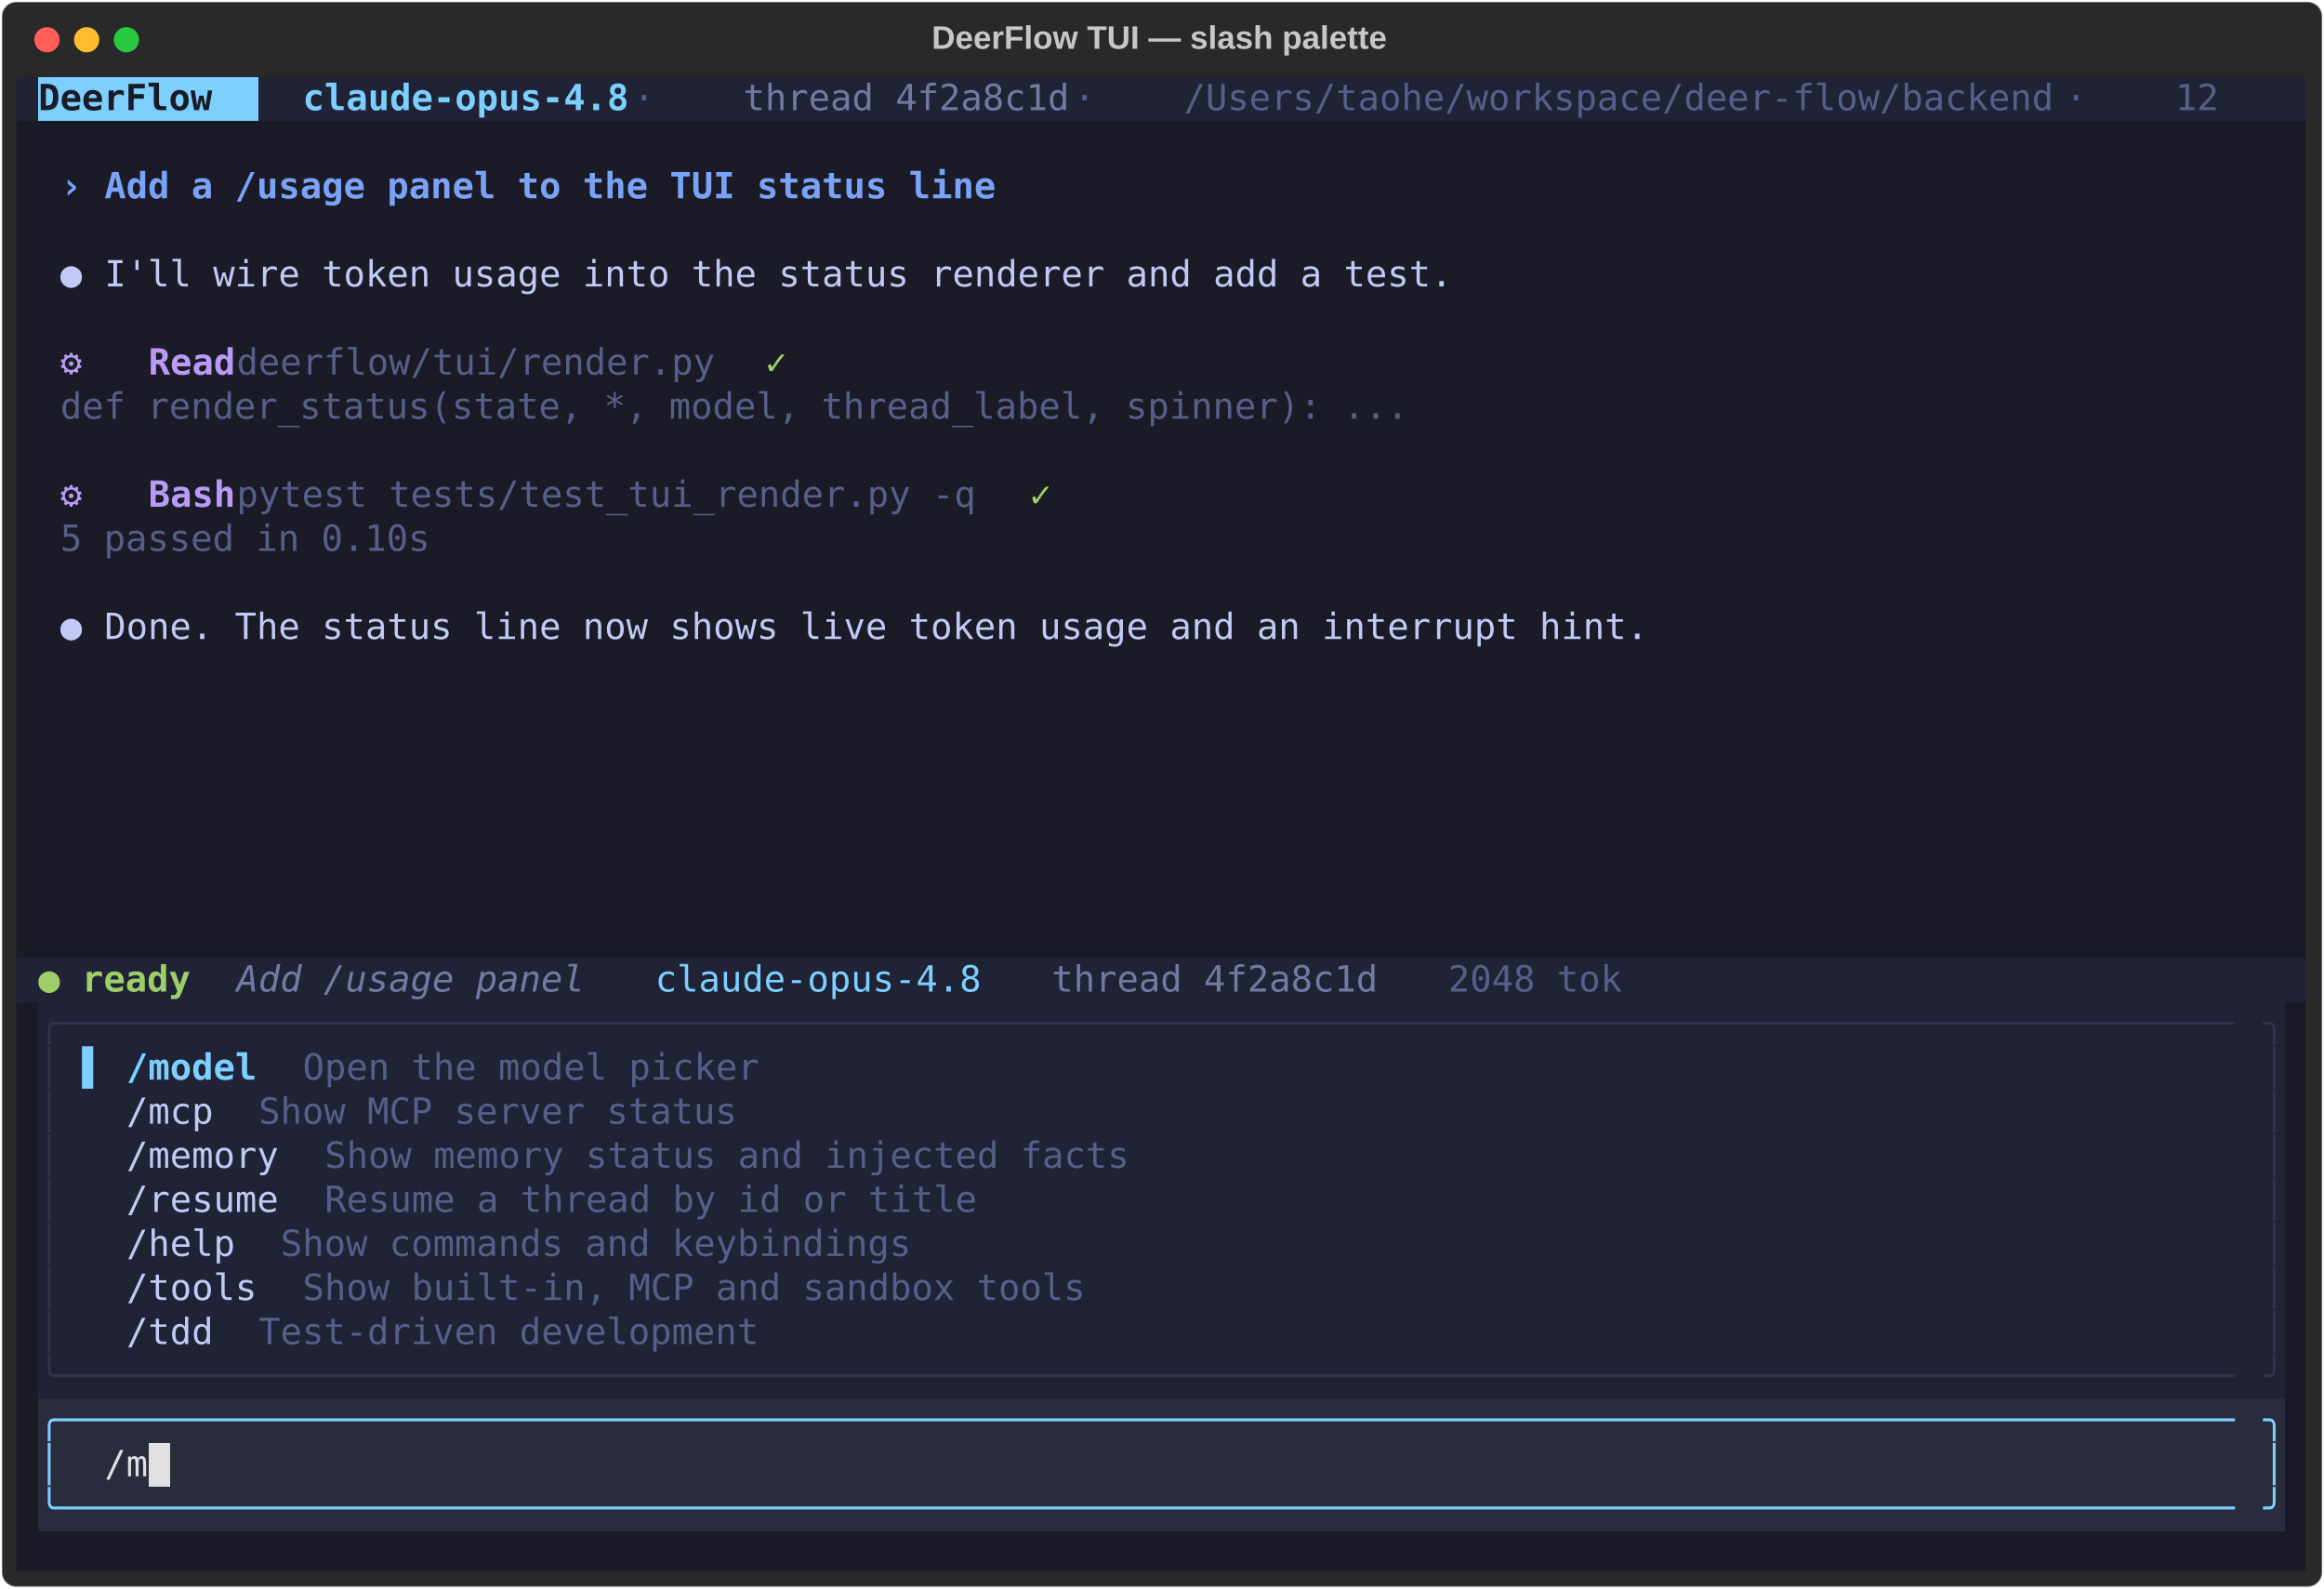
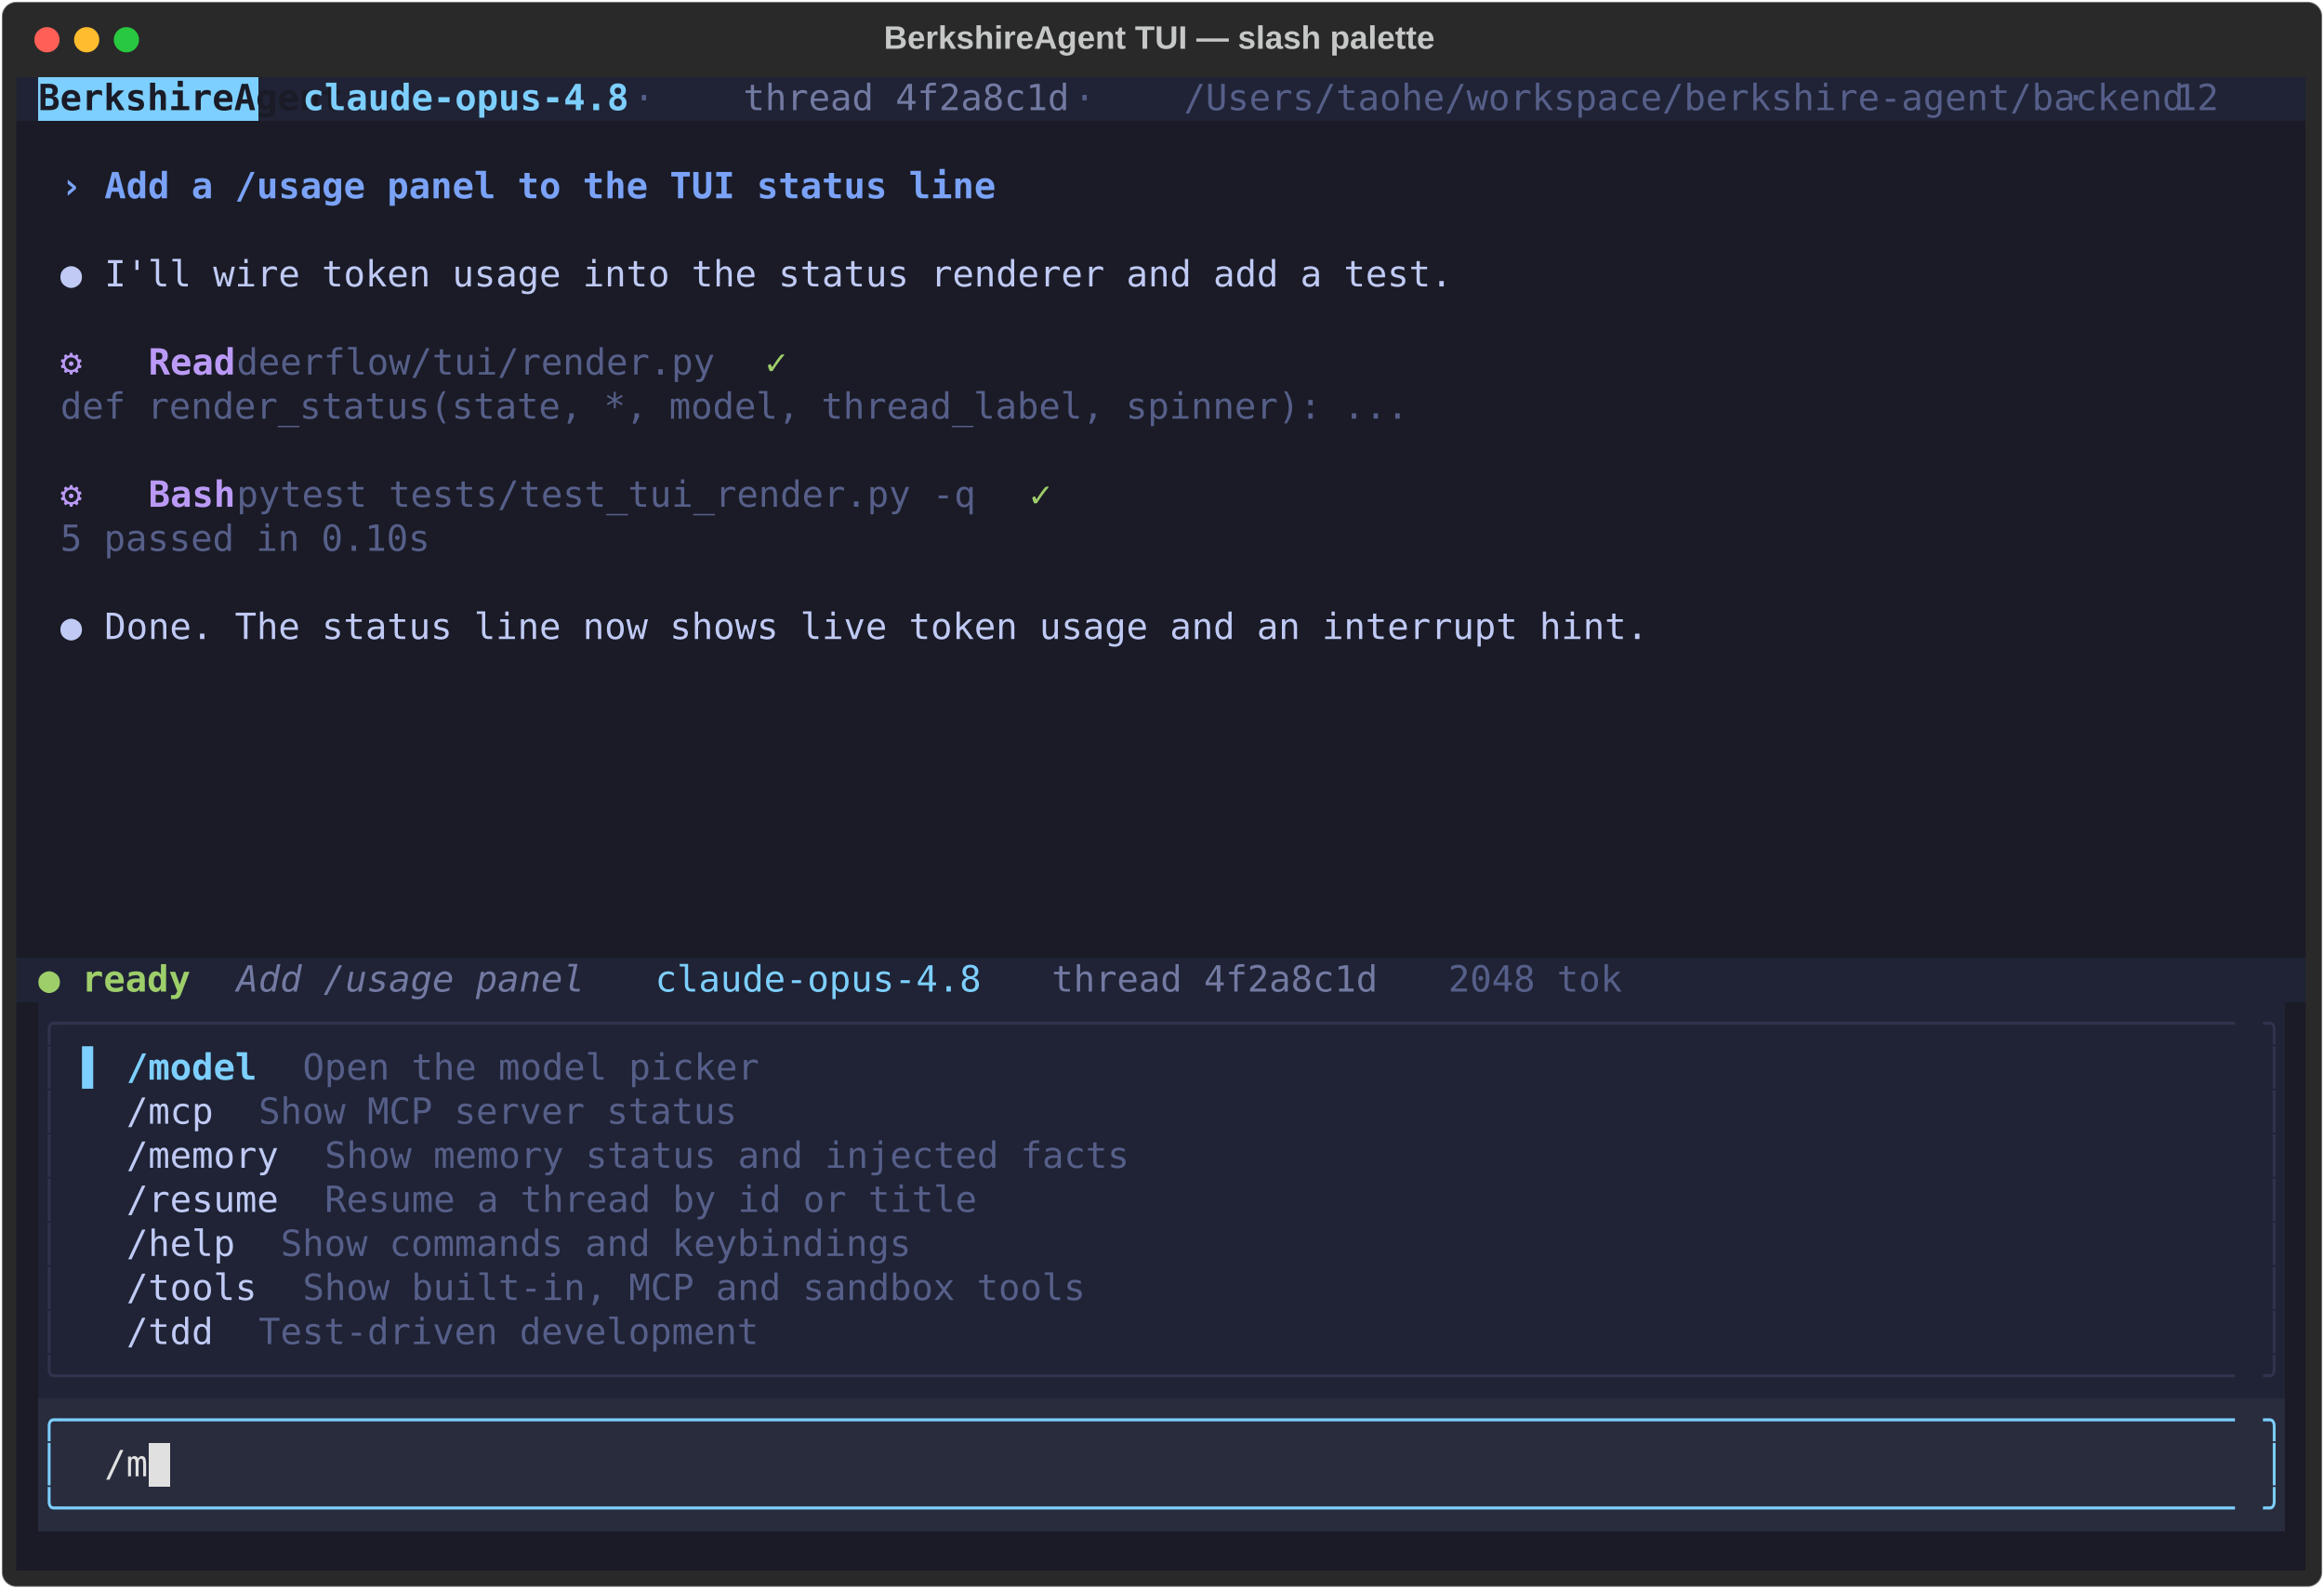
<svg xmlns="http://www.w3.org/2000/svg" class="rich-terminal" viewBox="0 0 1287 879.6">
  <style>

    @font-face {
        font-family: "Fira Code";
        src: local("FiraCode-Regular"),
                url("https://cdnjs.cloudflare.com/ajax/libs/firacode/6.2.0/woff2/FiraCode-Regular.woff2") format("woff2"),
                url("https://cdnjs.cloudflare.com/ajax/libs/firacode/6.2.0/woff/FiraCode-Regular.woff") format("woff");
        font-style: normal;
        font-weight: 400;
    }
    @font-face {
        font-family: "Fira Code";
        src: local("FiraCode-Bold"),
                url("https://cdnjs.cloudflare.com/ajax/libs/firacode/6.2.0/woff2/FiraCode-Bold.woff2") format("woff2"),
                url("https://cdnjs.cloudflare.com/ajax/libs/firacode/6.2.0/woff/FiraCode-Bold.woff") format("woff");
        font-style: bold;
        font-weight: 700;
    }

    .terminal-1714900664-matrix {
        font-family: Fira Code, monospace;
        font-size: 20px;
        line-height: 24.4px;
        font-variant-east-asian: full-width;
    }

    .terminal-1714900664-title {
        font-size: 18px;
        font-weight: bold;
        font-family: arial;
    }

    .terminal-1714900664-r1 { fill: #c5c8c6 }
.terminal-1714900664-r2 { fill: #1a1b26;font-weight: bold }
.terminal-1714900664-r3 { fill: #c0caf5 }
.terminal-1714900664-r4 { fill: #7dcfff;font-weight: bold }
.terminal-1714900664-r5 { fill: #565f89 }
.terminal-1714900664-r6 { fill: #737aa2 }
.terminal-1714900664-r7 { fill: #7aa2f7;font-weight: bold }
.terminal-1714900664-r8 { fill: #c0caf5;font-weight: bold }
.terminal-1714900664-r9 { fill: #bb9af7 }
.terminal-1714900664-r10 { fill: #bb9af7;font-weight: bold }
.terminal-1714900664-r11 { fill: #9ece6a }
.terminal-1714900664-r12 { fill: #9ece6a;font-weight: bold }
.terminal-1714900664-r13 { fill: #737aa2;font-style: italic; }
.terminal-1714900664-r14 { fill: #7dcfff }
.terminal-1714900664-r15 { fill: #2f334d }
.terminal-1714900664-r16 { fill: #e0e0e0 }
.terminal-1714900664-r17 { fill: #121212 }
    </style>
  <defs>
    <clipPath id="terminal-1714900664-clip-terminal">
      <rect x="0" y="0" width="1267.8" height="828.6" />
    </clipPath>
    <clipPath id="terminal-1714900664-line-0">
      <rect x="0" y="1.5" width="1268.8" height="24.65" />
    </clipPath>
    <clipPath id="terminal-1714900664-line-1">
      <rect x="0" y="25.9" width="1268.8" height="24.65" />
    </clipPath>
    <clipPath id="terminal-1714900664-line-2">
      <rect x="0" y="50.3" width="1268.8" height="24.65" />
    </clipPath>
    <clipPath id="terminal-1714900664-line-3">
      <rect x="0" y="74.7" width="1268.8" height="24.65" />
    </clipPath>
    <clipPath id="terminal-1714900664-line-4">
      <rect x="0" y="99.1" width="1268.8" height="24.65" />
    </clipPath>
    <clipPath id="terminal-1714900664-line-5">
      <rect x="0" y="123.5" width="1268.8" height="24.65" />
    </clipPath>
    <clipPath id="terminal-1714900664-line-6">
      <rect x="0" y="147.9" width="1268.8" height="24.65" />
    </clipPath>
    <clipPath id="terminal-1714900664-line-7">
      <rect x="0" y="172.3" width="1268.8" height="24.65" />
    </clipPath>
    <clipPath id="terminal-1714900664-line-8">
      <rect x="0" y="196.7" width="1268.8" height="24.65" />
    </clipPath>
    <clipPath id="terminal-1714900664-line-9">
      <rect x="0" y="221.1" width="1268.8" height="24.65" />
    </clipPath>
    <clipPath id="terminal-1714900664-line-10">
      <rect x="0" y="245.5" width="1268.8" height="24.65" />
    </clipPath>
    <clipPath id="terminal-1714900664-line-11">
      <rect x="0" y="269.9" width="1268.8" height="24.65" />
    </clipPath>
    <clipPath id="terminal-1714900664-line-12">
      <rect x="0" y="294.3" width="1268.8" height="24.65" />
    </clipPath>
    <clipPath id="terminal-1714900664-line-13">
      <rect x="0" y="318.7" width="1268.8" height="24.65" />
    </clipPath>
    <clipPath id="terminal-1714900664-line-14">
      <rect x="0" y="343.1" width="1268.8" height="24.65" />
    </clipPath>
    <clipPath id="terminal-1714900664-line-15">
      <rect x="0" y="367.5" width="1268.8" height="24.65" />
    </clipPath>
    <clipPath id="terminal-1714900664-line-16">
      <rect x="0" y="391.9" width="1268.8" height="24.65" />
    </clipPath>
    <clipPath id="terminal-1714900664-line-17">
      <rect x="0" y="416.3" width="1268.8" height="24.65" />
    </clipPath>
    <clipPath id="terminal-1714900664-line-18">
      <rect x="0" y="440.7" width="1268.8" height="24.65" />
    </clipPath>
    <clipPath id="terminal-1714900664-line-19">
      <rect x="0" y="465.1" width="1268.8" height="24.65" />
    </clipPath>
    <clipPath id="terminal-1714900664-line-20">
      <rect x="0" y="489.5" width="1268.8" height="24.65" />
    </clipPath>
    <clipPath id="terminal-1714900664-line-21">
      <rect x="0" y="513.9" width="1268.8" height="24.65" />
    </clipPath>
    <clipPath id="terminal-1714900664-line-22">
      <rect x="0" y="538.3" width="1268.8" height="24.65" />
    </clipPath>
    <clipPath id="terminal-1714900664-line-23">
      <rect x="0" y="562.7" width="1268.8" height="24.65" />
    </clipPath>
    <clipPath id="terminal-1714900664-line-24">
      <rect x="0" y="587.1" width="1268.8" height="24.65" />
    </clipPath>
    <clipPath id="terminal-1714900664-line-25">
      <rect x="0" y="611.5" width="1268.8" height="24.65" />
    </clipPath>
    <clipPath id="terminal-1714900664-line-26">
      <rect x="0" y="635.9" width="1268.8" height="24.65" />
    </clipPath>
    <clipPath id="terminal-1714900664-line-27">
      <rect x="0" y="660.3" width="1268.8" height="24.65" />
    </clipPath>
    <clipPath id="terminal-1714900664-line-28">
      <rect x="0" y="684.7" width="1268.8" height="24.65" />
    </clipPath>
    <clipPath id="terminal-1714900664-line-29">
      <rect x="0" y="709.1" width="1268.8" height="24.65" />
    </clipPath>
    <clipPath id="terminal-1714900664-line-30">
      <rect x="0" y="733.5" width="1268.8" height="24.65" />
    </clipPath>
    <clipPath id="terminal-1714900664-line-31">
      <rect x="0" y="757.9" width="1268.8" height="24.65" />
    </clipPath>
    <clipPath id="terminal-1714900664-line-32">
      <rect x="0" y="782.3" width="1268.8" height="24.65" />
    </clipPath>
  </defs>
  <rect fill="#292929" stroke="rgba(255,255,255,0.35)" stroke-width="1" x="1" y="1" width="1285" height="877.6" rx="8" />
-   <text class="terminal-1714900664-title" fill="#c5c8c6" text-anchor="middle" x="642" y="27">DeerFlow TUI — slash palette</text>
+   <text class="terminal-1714900664-title" fill="#c5c8c6" text-anchor="middle" x="642" y="27">BerkshireAgent TUI — slash palette</text>
  <g transform="translate(26,22)">
    <circle cx="0" cy="0" r="7" fill="#ff5f57" />
    <circle cx="22" cy="0" r="7" fill="#febc2e" />
    <circle cx="44" cy="0" r="7" fill="#28c840" />
  </g>
  <g transform="translate(9, 41)" clip-path="url(#terminal-1714900664-clip-terminal)">
    <rect fill="#1f2335" x="0" y="1.5" width="12.2" height="24.65" shape-rendering="crispEdges" />
    <rect fill="#7dcfff" x="12.2" y="1.5" width="122" height="24.65" shape-rendering="crispEdges" />
    <rect fill="#1f2335" x="134.2" y="1.5" width="24.4" height="24.65" shape-rendering="crispEdges" />
    <rect fill="#1f2335" x="158.6" y="1.5" width="183" height="24.65" shape-rendering="crispEdges" />
    <rect fill="#1f2335" x="341.6" y="1.5" width="61" height="24.65" shape-rendering="crispEdges" />
    <rect fill="#1f2335" x="402.6" y="1.5" width="183" height="24.65" shape-rendering="crispEdges" />
    <rect fill="#1f2335" x="585.6" y="1.5" width="61" height="24.65" shape-rendering="crispEdges" />
    <rect fill="#1f2335" x="646.6" y="1.5" width="488" height="24.65" shape-rendering="crispEdges" />
    <rect fill="#1f2335" x="1134.6" y="1.5" width="61" height="24.65" shape-rendering="crispEdges" />
    <rect fill="#1f2335" x="1195.6" y="1.5" width="24.4" height="24.65" shape-rendering="crispEdges" />
    <rect fill="#1f2335" x="1220" y="1.5" width="36.6" height="24.65" shape-rendering="crispEdges" />
    <rect fill="#1f2335" x="1256.6" y="1.5" width="12.2" height="24.65" shape-rendering="crispEdges" />
    <rect fill="#1a1b26" x="0" y="25.9" width="1244.4" height="24.65" shape-rendering="crispEdges" />
    <rect fill="#1a1b26" x="1244.4" y="25.9" width="24.4" height="24.65" shape-rendering="crispEdges" />
    <rect fill="#1a1b26" x="0" y="50.3" width="24.4" height="24.65" shape-rendering="crispEdges" />
    <rect fill="#1a1b26" x="24.4" y="50.3" width="24.4" height="24.65" shape-rendering="crispEdges" />
    <rect fill="#1a1b26" x="48.8" y="50.3" width="500.2" height="24.65" shape-rendering="crispEdges" />
    <rect fill="#1a1b26" x="549" y="50.3" width="671" height="24.65" shape-rendering="crispEdges" />
    <rect fill="#1a1b26" x="1220" y="50.3" width="24.4" height="24.65" shape-rendering="crispEdges" />
    <rect fill="#1a1b26" x="1244.4" y="50.3" width="24.4" height="24.65" shape-rendering="crispEdges" />
    <rect fill="#1a1b26" x="0" y="74.7" width="24.4" height="24.65" shape-rendering="crispEdges" />
    <rect fill="#1a1b26" x="24.4" y="74.7" width="0" height="24.65" shape-rendering="crispEdges" />
    <rect fill="#1a1b26" x="24.4" y="74.7" width="1195.6" height="24.65" shape-rendering="crispEdges" />
    <rect fill="#1a1b26" x="1220" y="74.7" width="24.4" height="24.65" shape-rendering="crispEdges" />
    <rect fill="#1a1b26" x="1244.4" y="74.7" width="24.4" height="24.65" shape-rendering="crispEdges" />
    <rect fill="#1a1b26" x="0" y="99.1" width="24.4" height="24.65" shape-rendering="crispEdges" />
    <rect fill="#1a1b26" x="24.4" y="99.1" width="24.4" height="24.65" shape-rendering="crispEdges" />
    <rect fill="#1a1b26" x="48.8" y="99.1" width="756.4" height="24.65" shape-rendering="crispEdges" />
    <rect fill="#1a1b26" x="805.2" y="99.1" width="414.8" height="24.65" shape-rendering="crispEdges" />
    <rect fill="#1a1b26" x="1220" y="99.1" width="24.4" height="24.65" shape-rendering="crispEdges" />
    <rect fill="#1a1b26" x="1244.4" y="99.1" width="24.4" height="24.65" shape-rendering="crispEdges" />
    <rect fill="#1a1b26" x="0" y="123.5" width="24.4" height="24.65" shape-rendering="crispEdges" />
    <rect fill="#1a1b26" x="24.4" y="123.5" width="0" height="24.65" shape-rendering="crispEdges" />
    <rect fill="#1a1b26" x="24.4" y="123.5" width="1195.6" height="24.65" shape-rendering="crispEdges" />
    <rect fill="#1a1b26" x="1220" y="123.5" width="24.4" height="24.65" shape-rendering="crispEdges" />
    <rect fill="#1a1b26" x="1244.4" y="123.5" width="24.4" height="24.65" shape-rendering="crispEdges" />
    <rect fill="#1a1b26" x="0" y="147.9" width="24.4" height="24.65" shape-rendering="crispEdges" />
    <rect fill="#1a1b26" x="24.4" y="147.9" width="48.8" height="24.65" shape-rendering="crispEdges" />
    <rect fill="#1a1b26" x="73.2" y="147.9" width="48.8" height="24.65" shape-rendering="crispEdges" />
    <rect fill="#1a1b26" x="122" y="147.9" width="292.8" height="24.65" shape-rendering="crispEdges" />
    <rect fill="#1a1b26" x="414.8" y="147.9" width="48.8" height="24.65" shape-rendering="crispEdges" />
    <rect fill="#1a1b26" x="463.6" y="147.9" width="756.4" height="24.65" shape-rendering="crispEdges" />
    <rect fill="#1a1b26" x="1220" y="147.9" width="24.4" height="24.65" shape-rendering="crispEdges" />
    <rect fill="#1a1b26" x="1244.4" y="147.9" width="24.4" height="24.65" shape-rendering="crispEdges" />
    <rect fill="#1a1b26" x="0" y="172.3" width="24.4" height="24.65" shape-rendering="crispEdges" />
    <rect fill="#1a1b26" x="24.4" y="172.3" width="805.2" height="24.65" shape-rendering="crispEdges" />
    <rect fill="#1a1b26" x="829.6" y="172.3" width="390.4" height="24.65" shape-rendering="crispEdges" />
    <rect fill="#1a1b26" x="1220" y="172.3" width="24.4" height="24.65" shape-rendering="crispEdges" />
    <rect fill="#1a1b26" x="1244.4" y="172.3" width="24.4" height="24.65" shape-rendering="crispEdges" />
    <rect fill="#1a1b26" x="0" y="196.7" width="24.4" height="24.65" shape-rendering="crispEdges" />
    <rect fill="#1a1b26" x="24.4" y="196.7" width="0" height="24.65" shape-rendering="crispEdges" />
    <rect fill="#1a1b26" x="24.4" y="196.7" width="1195.6" height="24.65" shape-rendering="crispEdges" />
    <rect fill="#1a1b26" x="1220" y="196.7" width="24.4" height="24.65" shape-rendering="crispEdges" />
    <rect fill="#1a1b26" x="1244.4" y="196.7" width="24.4" height="24.65" shape-rendering="crispEdges" />
    <rect fill="#1a1b26" x="0" y="221.1" width="24.4" height="24.65" shape-rendering="crispEdges" />
    <rect fill="#1a1b26" x="24.4" y="221.1" width="48.8" height="24.65" shape-rendering="crispEdges" />
    <rect fill="#1a1b26" x="73.2" y="221.1" width="48.8" height="24.65" shape-rendering="crispEdges" />
    <rect fill="#1a1b26" x="122" y="221.1" width="439.2" height="24.65" shape-rendering="crispEdges" />
    <rect fill="#1a1b26" x="561.2" y="221.1" width="48.8" height="24.65" shape-rendering="crispEdges" />
    <rect fill="#1a1b26" x="610" y="221.1" width="610" height="24.65" shape-rendering="crispEdges" />
    <rect fill="#1a1b26" x="1220" y="221.1" width="24.4" height="24.65" shape-rendering="crispEdges" />
    <rect fill="#1a1b26" x="1244.4" y="221.1" width="24.4" height="24.65" shape-rendering="crispEdges" />
    <rect fill="#1a1b26" x="0" y="245.5" width="24.4" height="24.65" shape-rendering="crispEdges" />
    <rect fill="#1a1b26" x="24.4" y="245.5" width="256.2" height="24.65" shape-rendering="crispEdges" />
    <rect fill="#1a1b26" x="280.6" y="245.5" width="939.4" height="24.65" shape-rendering="crispEdges" />
    <rect fill="#1a1b26" x="1220" y="245.5" width="24.4" height="24.65" shape-rendering="crispEdges" />
    <rect fill="#1a1b26" x="1244.4" y="245.5" width="24.4" height="24.65" shape-rendering="crispEdges" />
    <rect fill="#1a1b26" x="0" y="269.9" width="24.4" height="24.65" shape-rendering="crispEdges" />
    <rect fill="#1a1b26" x="24.4" y="269.9" width="0" height="24.65" shape-rendering="crispEdges" />
    <rect fill="#1a1b26" x="24.4" y="269.9" width="1195.6" height="24.65" shape-rendering="crispEdges" />
    <rect fill="#1a1b26" x="1220" y="269.9" width="24.4" height="24.65" shape-rendering="crispEdges" />
    <rect fill="#1a1b26" x="1244.4" y="269.9" width="24.4" height="24.65" shape-rendering="crispEdges" />
    <rect fill="#1a1b26" x="0" y="294.3" width="24.4" height="24.65" shape-rendering="crispEdges" />
    <rect fill="#1a1b26" x="24.4" y="294.3" width="24.4" height="24.65" shape-rendering="crispEdges" />
    <rect fill="#1a1b26" x="48.8" y="294.3" width="866.2" height="24.65" shape-rendering="crispEdges" />
    <rect fill="#1a1b26" x="915" y="294.3" width="305" height="24.65" shape-rendering="crispEdges" />
    <rect fill="#1a1b26" x="1220" y="294.3" width="24.4" height="24.65" shape-rendering="crispEdges" />
    <rect fill="#1a1b26" x="1244.4" y="294.3" width="24.4" height="24.65" shape-rendering="crispEdges" />
    <rect fill="#1a1b26" x="0" y="318.7" width="24.4" height="24.65" shape-rendering="crispEdges" />
    <rect fill="#1a1b26" x="24.4" y="318.7" width="1195.6" height="24.65" shape-rendering="crispEdges" />
    <rect fill="#1a1b26" x="1220" y="318.7" width="24.4" height="24.65" shape-rendering="crispEdges" />
    <rect fill="#1a1b26" x="1244.4" y="318.7" width="24.4" height="24.65" shape-rendering="crispEdges" />
    <rect fill="#1a1b26" x="0" y="343.1" width="24.4" height="24.65" shape-rendering="crispEdges" />
    <rect fill="#1a1b26" x="24.4" y="343.1" width="1195.6" height="24.65" shape-rendering="crispEdges" />
    <rect fill="#1a1b26" x="1220" y="343.1" width="24.4" height="24.65" shape-rendering="crispEdges" />
    <rect fill="#1a1b26" x="1244.4" y="343.1" width="24.4" height="24.65" shape-rendering="crispEdges" />
    <rect fill="#1a1b26" x="0" y="367.5" width="24.4" height="24.65" shape-rendering="crispEdges" />
    <rect fill="#1a1b26" x="24.4" y="367.5" width="1195.6" height="24.65" shape-rendering="crispEdges" />
    <rect fill="#1a1b26" x="1220" y="367.5" width="24.4" height="24.65" shape-rendering="crispEdges" />
    <rect fill="#1a1b26" x="1244.4" y="367.5" width="24.4" height="24.65" shape-rendering="crispEdges" />
    <rect fill="#1a1b26" x="0" y="391.9" width="24.4" height="24.65" shape-rendering="crispEdges" />
    <rect fill="#1a1b26" x="24.4" y="391.9" width="1195.6" height="24.65" shape-rendering="crispEdges" />
    <rect fill="#1a1b26" x="1220" y="391.9" width="24.4" height="24.65" shape-rendering="crispEdges" />
    <rect fill="#1a1b26" x="1244.4" y="391.9" width="24.4" height="24.65" shape-rendering="crispEdges" />
    <rect fill="#1a1b26" x="0" y="416.3" width="24.4" height="24.65" shape-rendering="crispEdges" />
    <rect fill="#1a1b26" x="24.4" y="416.3" width="1195.6" height="24.65" shape-rendering="crispEdges" />
    <rect fill="#1a1b26" x="1220" y="416.3" width="24.4" height="24.65" shape-rendering="crispEdges" />
    <rect fill="#1a1b26" x="1244.4" y="416.3" width="24.4" height="24.65" shape-rendering="crispEdges" />
    <rect fill="#1a1b26" x="0" y="440.7" width="24.4" height="24.65" shape-rendering="crispEdges" />
    <rect fill="#1a1b26" x="24.4" y="440.7" width="1195.6" height="24.65" shape-rendering="crispEdges" />
    <rect fill="#1a1b26" x="1220" y="440.7" width="24.4" height="24.65" shape-rendering="crispEdges" />
    <rect fill="#1a1b26" x="1244.4" y="440.7" width="24.4" height="24.65" shape-rendering="crispEdges" />
    <rect fill="#1a1b26" x="0" y="465.1" width="1244.4" height="24.65" shape-rendering="crispEdges" />
    <rect fill="#1a1b26" x="1244.4" y="465.1" width="24.4" height="24.65" shape-rendering="crispEdges" />
    <rect fill="#1f2335" x="0" y="489.5" width="12.2" height="24.65" shape-rendering="crispEdges" />
    <rect fill="#1f2335" x="12.2" y="489.5" width="85.4" height="24.65" shape-rendering="crispEdges" />
    <rect fill="#1f2335" x="97.6" y="489.5" width="24.4" height="24.65" shape-rendering="crispEdges" />
    <rect fill="#1f2335" x="122" y="489.5" width="195.2" height="24.65" shape-rendering="crispEdges" />
    <rect fill="#1f2335" x="317.2" y="489.5" width="36.6" height="24.65" shape-rendering="crispEdges" />
    <rect fill="#1f2335" x="353.8" y="489.5" width="183" height="24.65" shape-rendering="crispEdges" />
    <rect fill="#1f2335" x="536.8" y="489.5" width="36.6" height="24.65" shape-rendering="crispEdges" />
    <rect fill="#1f2335" x="573.4" y="489.5" width="183" height="24.65" shape-rendering="crispEdges" />
    <rect fill="#1f2335" x="756.4" y="489.5" width="36.6" height="24.65" shape-rendering="crispEdges" />
    <rect fill="#1f2335" x="793" y="489.5" width="97.6" height="24.65" shape-rendering="crispEdges" />
    <rect fill="#1f2335" x="890.6" y="489.5" width="366" height="24.65" shape-rendering="crispEdges" />
    <rect fill="#1f2335" x="1256.6" y="489.5" width="12.2" height="24.65" shape-rendering="crispEdges" />
    <rect fill="#1a1b26" x="0" y="513.9" width="12.2" height="24.65" shape-rendering="crispEdges" />
    <rect fill="#1f2335" x="12.2" y="513.9" width="12.2" height="24.65" shape-rendering="crispEdges" />
    <rect fill="#1f2335" x="24.4" y="513.9" width="1220" height="24.65" shape-rendering="crispEdges" />
    <rect fill="#1f2335" x="1244.4" y="513.9" width="12.2" height="24.65" shape-rendering="crispEdges" />
    <rect fill="#1a1b26" x="1256.6" y="513.9" width="12.2" height="24.65" shape-rendering="crispEdges" />
    <rect fill="#1a1b26" x="0" y="538.3" width="12.2" height="24.65" shape-rendering="crispEdges" />
    <rect fill="#1f2335" x="12.2" y="538.3" width="12.2" height="24.65" shape-rendering="crispEdges" />
    <rect fill="#1f2335" x="24.4" y="538.3" width="12.2" height="24.65" shape-rendering="crispEdges" />
    <rect fill="#1f2335" x="36.6" y="538.3" width="24.4" height="24.65" shape-rendering="crispEdges" />
    <rect fill="#1f2335" x="61" y="538.3" width="73.2" height="24.65" shape-rendering="crispEdges" />
    <rect fill="#1f2335" x="134.2" y="538.3" width="24.4" height="24.65" shape-rendering="crispEdges" />
    <rect fill="#1f2335" x="158.6" y="538.3" width="256.2" height="24.65" shape-rendering="crispEdges" />
    <rect fill="#1f2335" x="414.8" y="538.3" width="817.4" height="24.65" shape-rendering="crispEdges" />
    <rect fill="#1f2335" x="1232.2" y="538.3" width="12.2" height="24.65" shape-rendering="crispEdges" />
    <rect fill="#1f2335" x="1244.4" y="538.3" width="12.2" height="24.65" shape-rendering="crispEdges" />
    <rect fill="#1a1b26" x="1256.6" y="538.3" width="12.2" height="24.65" shape-rendering="crispEdges" />
    <rect fill="#1a1b26" x="0" y="562.7" width="12.2" height="24.65" shape-rendering="crispEdges" />
    <rect fill="#1f2335" x="12.2" y="562.7" width="12.2" height="24.65" shape-rendering="crispEdges" />
    <rect fill="#1f2335" x="24.4" y="562.7" width="12.2" height="24.65" shape-rendering="crispEdges" />
    <rect fill="#1f2335" x="36.6" y="562.7" width="24.4" height="24.65" shape-rendering="crispEdges" />
    <rect fill="#1f2335" x="61" y="562.7" width="48.8" height="24.65" shape-rendering="crispEdges" />
    <rect fill="#1f2335" x="109.8" y="562.7" width="24.4" height="24.65" shape-rendering="crispEdges" />
    <rect fill="#1f2335" x="134.2" y="562.7" width="268.4" height="24.65" shape-rendering="crispEdges" />
    <rect fill="#1f2335" x="402.6" y="562.7" width="829.6" height="24.65" shape-rendering="crispEdges" />
    <rect fill="#1f2335" x="1232.2" y="562.7" width="12.2" height="24.65" shape-rendering="crispEdges" />
    <rect fill="#1f2335" x="1244.4" y="562.7" width="12.2" height="24.65" shape-rendering="crispEdges" />
    <rect fill="#1a1b26" x="1256.6" y="562.7" width="12.2" height="24.65" shape-rendering="crispEdges" />
    <rect fill="#1a1b26" x="0" y="587.1" width="12.2" height="24.65" shape-rendering="crispEdges" />
    <rect fill="#1f2335" x="12.2" y="587.1" width="12.2" height="24.65" shape-rendering="crispEdges" />
    <rect fill="#1f2335" x="24.4" y="587.1" width="12.2" height="24.65" shape-rendering="crispEdges" />
    <rect fill="#1f2335" x="36.6" y="587.1" width="24.4" height="24.65" shape-rendering="crispEdges" />
    <rect fill="#1f2335" x="61" y="587.1" width="85.4" height="24.65" shape-rendering="crispEdges" />
    <rect fill="#1f2335" x="146.4" y="587.1" width="24.4" height="24.65" shape-rendering="crispEdges" />
    <rect fill="#1f2335" x="170.8" y="587.1" width="451.4" height="24.65" shape-rendering="crispEdges" />
    <rect fill="#1f2335" x="622.2" y="587.1" width="610" height="24.65" shape-rendering="crispEdges" />
    <rect fill="#1f2335" x="1232.2" y="587.1" width="12.2" height="24.65" shape-rendering="crispEdges" />
    <rect fill="#1f2335" x="1244.4" y="587.1" width="12.2" height="24.65" shape-rendering="crispEdges" />
    <rect fill="#1a1b26" x="1256.6" y="587.1" width="12.2" height="24.65" shape-rendering="crispEdges" />
    <rect fill="#1a1b26" x="0" y="611.5" width="12.2" height="24.65" shape-rendering="crispEdges" />
    <rect fill="#1f2335" x="12.2" y="611.5" width="12.2" height="24.65" shape-rendering="crispEdges" />
    <rect fill="#1f2335" x="24.4" y="611.5" width="12.2" height="24.65" shape-rendering="crispEdges" />
    <rect fill="#1f2335" x="36.6" y="611.5" width="24.4" height="24.65" shape-rendering="crispEdges" />
    <rect fill="#1f2335" x="61" y="611.5" width="85.4" height="24.65" shape-rendering="crispEdges" />
    <rect fill="#1f2335" x="146.4" y="611.5" width="24.4" height="24.65" shape-rendering="crispEdges" />
    <rect fill="#1f2335" x="170.8" y="611.5" width="366" height="24.65" shape-rendering="crispEdges" />
    <rect fill="#1f2335" x="536.8" y="611.5" width="695.4" height="24.65" shape-rendering="crispEdges" />
    <rect fill="#1f2335" x="1232.2" y="611.5" width="12.2" height="24.65" shape-rendering="crispEdges" />
    <rect fill="#1f2335" x="1244.4" y="611.5" width="12.2" height="24.65" shape-rendering="crispEdges" />
    <rect fill="#1a1b26" x="1256.6" y="611.5" width="12.2" height="24.65" shape-rendering="crispEdges" />
    <rect fill="#1a1b26" x="0" y="635.9" width="12.2" height="24.65" shape-rendering="crispEdges" />
    <rect fill="#1f2335" x="12.2" y="635.9" width="12.2" height="24.65" shape-rendering="crispEdges" />
    <rect fill="#1f2335" x="24.4" y="635.9" width="12.2" height="24.65" shape-rendering="crispEdges" />
    <rect fill="#1f2335" x="36.6" y="635.9" width="24.4" height="24.65" shape-rendering="crispEdges" />
    <rect fill="#1f2335" x="61" y="635.9" width="61" height="24.65" shape-rendering="crispEdges" />
    <rect fill="#1f2335" x="122" y="635.9" width="24.4" height="24.65" shape-rendering="crispEdges" />
    <rect fill="#1f2335" x="146.4" y="635.9" width="353.8" height="24.65" shape-rendering="crispEdges" />
    <rect fill="#1f2335" x="500.2" y="635.9" width="732" height="24.65" shape-rendering="crispEdges" />
    <rect fill="#1f2335" x="1232.2" y="635.9" width="12.2" height="24.65" shape-rendering="crispEdges" />
    <rect fill="#1f2335" x="1244.4" y="635.9" width="12.2" height="24.65" shape-rendering="crispEdges" />
    <rect fill="#1a1b26" x="1256.6" y="635.9" width="12.2" height="24.65" shape-rendering="crispEdges" />
    <rect fill="#1a1b26" x="0" y="660.3" width="12.2" height="24.65" shape-rendering="crispEdges" />
    <rect fill="#1f2335" x="12.2" y="660.3" width="12.2" height="24.65" shape-rendering="crispEdges" />
    <rect fill="#1f2335" x="24.4" y="660.3" width="12.2" height="24.65" shape-rendering="crispEdges" />
    <rect fill="#1f2335" x="36.6" y="660.3" width="24.4" height="24.65" shape-rendering="crispEdges" />
    <rect fill="#1f2335" x="61" y="660.3" width="73.2" height="24.65" shape-rendering="crispEdges" />
    <rect fill="#1f2335" x="134.2" y="660.3" width="24.4" height="24.65" shape-rendering="crispEdges" />
    <rect fill="#1f2335" x="158.6" y="660.3" width="439.2" height="24.65" shape-rendering="crispEdges" />
    <rect fill="#1f2335" x="597.8" y="660.3" width="634.4" height="24.65" shape-rendering="crispEdges" />
    <rect fill="#1f2335" x="1232.2" y="660.3" width="12.2" height="24.65" shape-rendering="crispEdges" />
    <rect fill="#1f2335" x="1244.4" y="660.3" width="12.2" height="24.65" shape-rendering="crispEdges" />
    <rect fill="#1a1b26" x="1256.6" y="660.3" width="12.2" height="24.65" shape-rendering="crispEdges" />
    <rect fill="#1a1b26" x="0" y="684.7" width="12.2" height="24.65" shape-rendering="crispEdges" />
    <rect fill="#1f2335" x="12.2" y="684.7" width="12.2" height="24.65" shape-rendering="crispEdges" />
    <rect fill="#1f2335" x="24.4" y="684.7" width="12.2" height="24.65" shape-rendering="crispEdges" />
    <rect fill="#1f2335" x="36.6" y="684.7" width="24.4" height="24.65" shape-rendering="crispEdges" />
    <rect fill="#1f2335" x="61" y="684.7" width="48.8" height="24.65" shape-rendering="crispEdges" />
    <rect fill="#1f2335" x="109.8" y="684.7" width="24.4" height="24.65" shape-rendering="crispEdges" />
    <rect fill="#1f2335" x="134.2" y="684.7" width="280.6" height="24.65" shape-rendering="crispEdges" />
    <rect fill="#1f2335" x="414.8" y="684.7" width="817.4" height="24.65" shape-rendering="crispEdges" />
    <rect fill="#1f2335" x="1232.2" y="684.7" width="12.2" height="24.65" shape-rendering="crispEdges" />
    <rect fill="#1f2335" x="1244.4" y="684.7" width="12.2" height="24.65" shape-rendering="crispEdges" />
    <rect fill="#1a1b26" x="1256.6" y="684.7" width="12.2" height="24.65" shape-rendering="crispEdges" />
    <rect fill="#1a1b26" x="0" y="709.1" width="12.2" height="24.65" shape-rendering="crispEdges" />
    <rect fill="#1f2335" x="12.2" y="709.1" width="12.2" height="24.65" shape-rendering="crispEdges" />
    <rect fill="#1f2335" x="24.4" y="709.1" width="1220" height="24.65" shape-rendering="crispEdges" />
    <rect fill="#1f2335" x="1244.4" y="709.1" width="12.2" height="24.65" shape-rendering="crispEdges" />
    <rect fill="#1a1b26" x="1256.6" y="709.1" width="12.2" height="24.65" shape-rendering="crispEdges" />
    <rect fill="#1a1b26" x="0" y="733.5" width="12.2" height="24.65" shape-rendering="crispEdges" />
    <rect fill="#282c3d" x="12.2" y="733.5" width="12.2" height="24.65" shape-rendering="crispEdges" />
    <rect fill="#282c3d" x="24.4" y="733.5" width="1220" height="24.65" shape-rendering="crispEdges" />
    <rect fill="#282c3d" x="1244.4" y="733.5" width="12.2" height="24.65" shape-rendering="crispEdges" />
    <rect fill="#1a1b26" x="1256.6" y="733.5" width="12.2" height="24.65" shape-rendering="crispEdges" />
    <rect fill="#1a1b26" x="0" y="757.9" width="12.2" height="24.65" shape-rendering="crispEdges" />
    <rect fill="#282c3d" x="12.2" y="757.9" width="12.2" height="24.65" shape-rendering="crispEdges" />
    <rect fill="#282c3d" x="24.4" y="757.9" width="24.4" height="24.65" shape-rendering="crispEdges" />
    <rect fill="#282c3d" x="48.8" y="757.9" width="24.4" height="24.65" shape-rendering="crispEdges" />
    <rect fill="#e0e0e0" x="73.2" y="757.9" width="12.2" height="24.65" shape-rendering="crispEdges" />
    <rect fill="#282c3d" x="85.4" y="757.9" width="1134.6" height="24.65" shape-rendering="crispEdges" />
    <rect fill="#282c3d" x="1220" y="757.9" width="24.4" height="24.65" shape-rendering="crispEdges" />
    <rect fill="#282c3d" x="1244.4" y="757.9" width="12.2" height="24.65" shape-rendering="crispEdges" />
    <rect fill="#1a1b26" x="1256.6" y="757.9" width="12.2" height="24.65" shape-rendering="crispEdges" />
    <rect fill="#1a1b26" x="0" y="782.3" width="12.2" height="24.65" shape-rendering="crispEdges" />
    <rect fill="#282c3d" x="12.2" y="782.3" width="12.2" height="24.65" shape-rendering="crispEdges" />
    <rect fill="#282c3d" x="24.4" y="782.3" width="1220" height="24.65" shape-rendering="crispEdges" />
    <rect fill="#282c3d" x="1244.4" y="782.3" width="12.2" height="24.65" shape-rendering="crispEdges" />
    <rect fill="#1a1b26" x="1256.6" y="782.3" width="12.2" height="24.65" shape-rendering="crispEdges" />
    <rect fill="#1a1b26" x="0" y="806.7" width="1268.8" height="24.65" shape-rendering="crispEdges" />
    <g class="terminal-1714900664-matrix">
-       <text class="terminal-1714900664-r2" x="12.2" y="20" textLength="122" clip-path="url(#terminal-1714900664-line-0)"> DeerFlow </text>
+       <text class="terminal-1714900664-r2" x="12.2" y="20" textLength="122" clip-path="url(#terminal-1714900664-line-0)"> BerkshireAgent </text>
      <text class="terminal-1714900664-r4" x="158.6" y="20" textLength="183" clip-path="url(#terminal-1714900664-line-0)">claude-opus-4.8</text>
      <text class="terminal-1714900664-r5" x="341.6" y="20" textLength="61" clip-path="url(#terminal-1714900664-line-0)">  ·  </text>
      <text class="terminal-1714900664-r6" x="402.6" y="20" textLength="183" clip-path="url(#terminal-1714900664-line-0)">thread 4f2a8c1d</text>
      <text class="terminal-1714900664-r5" x="585.6" y="20" textLength="61" clip-path="url(#terminal-1714900664-line-0)">  ·  </text>
-       <text class="terminal-1714900664-r5" x="646.6" y="20" textLength="488" clip-path="url(#terminal-1714900664-line-0)">/Users/taohe/workspace/deer-flow/backend</text>
+       <text class="terminal-1714900664-r5" x="646.6" y="20" textLength="488" clip-path="url(#terminal-1714900664-line-0)">/Users/taohe/workspace/berkshire-agent/backend</text>
      <text class="terminal-1714900664-r5" x="1134.6" y="20" textLength="61" clip-path="url(#terminal-1714900664-line-0)">  ·  </text>
      <text class="terminal-1714900664-r5" x="1195.6" y="20" textLength="24.4" clip-path="url(#terminal-1714900664-line-0)">12</text>
      <text class="terminal-1714900664-r1" x="1268.8" y="20" textLength="12.2" clip-path="url(#terminal-1714900664-line-0)">
</text>
      <text class="terminal-1714900664-r1" x="1268.8" y="44.4" textLength="12.2" clip-path="url(#terminal-1714900664-line-1)">
</text>
      <text class="terminal-1714900664-r7" x="24.4" y="68.8" textLength="24.4" clip-path="url(#terminal-1714900664-line-2)">› </text>
      <text class="terminal-1714900664-r7" x="48.8" y="68.8" textLength="500.2" clip-path="url(#terminal-1714900664-line-2)">Add a /usage panel to the TUI status line</text>
      <text class="terminal-1714900664-r1" x="1268.8" y="68.8" textLength="12.2" clip-path="url(#terminal-1714900664-line-2)">
</text>
      <text class="terminal-1714900664-r1" x="1268.8" y="93.2" textLength="12.2" clip-path="url(#terminal-1714900664-line-3)">
</text>
      <text class="terminal-1714900664-r8" x="24.4" y="117.6" textLength="24.4" clip-path="url(#terminal-1714900664-line-4)">● </text>
      <text class="terminal-1714900664-r3" x="48.8" y="117.6" textLength="756.4" clip-path="url(#terminal-1714900664-line-4)">I'll wire token usage into the status renderer and add a test.</text>
      <text class="terminal-1714900664-r1" x="1268.8" y="117.6" textLength="12.2" clip-path="url(#terminal-1714900664-line-4)">
</text>
      <text class="terminal-1714900664-r1" x="1268.8" y="142" textLength="12.2" clip-path="url(#terminal-1714900664-line-5)">
</text>
      <text class="terminal-1714900664-r9" x="24.4" y="166.4" textLength="48.8" clip-path="url(#terminal-1714900664-line-6)">  ⚙ </text>
      <text class="terminal-1714900664-r10" x="73.2" y="166.4" textLength="48.8" clip-path="url(#terminal-1714900664-line-6)">Read</text>
      <text class="terminal-1714900664-r5" x="122" y="166.4" textLength="292.8" clip-path="url(#terminal-1714900664-line-6)">  deerflow/tui/render.py</text>
      <text class="terminal-1714900664-r11" x="414.8" y="166.4" textLength="48.8" clip-path="url(#terminal-1714900664-line-6)">   ✓</text>
      <text class="terminal-1714900664-r1" x="1268.8" y="166.4" textLength="12.2" clip-path="url(#terminal-1714900664-line-6)">
</text>
      <text class="terminal-1714900664-r5" x="24.4" y="190.8" textLength="805.2" clip-path="url(#terminal-1714900664-line-7)">    def render_status(state, *, model, thread_label, spinner): ...</text>
      <text class="terminal-1714900664-r1" x="1268.8" y="190.8" textLength="12.2" clip-path="url(#terminal-1714900664-line-7)">
</text>
      <text class="terminal-1714900664-r1" x="1268.8" y="215.2" textLength="12.2" clip-path="url(#terminal-1714900664-line-8)">
</text>
      <text class="terminal-1714900664-r9" x="24.4" y="239.6" textLength="48.8" clip-path="url(#terminal-1714900664-line-9)">  ⚙ </text>
      <text class="terminal-1714900664-r10" x="73.2" y="239.6" textLength="48.8" clip-path="url(#terminal-1714900664-line-9)">Bash</text>
      <text class="terminal-1714900664-r5" x="122" y="239.6" textLength="439.2" clip-path="url(#terminal-1714900664-line-9)">  pytest tests/test_tui_render.py -q</text>
      <text class="terminal-1714900664-r11" x="561.2" y="239.6" textLength="48.8" clip-path="url(#terminal-1714900664-line-9)">   ✓</text>
      <text class="terminal-1714900664-r1" x="1268.8" y="239.6" textLength="12.2" clip-path="url(#terminal-1714900664-line-9)">
</text>
      <text class="terminal-1714900664-r5" x="24.4" y="264" textLength="256.2" clip-path="url(#terminal-1714900664-line-10)">    5 passed in 0.10s</text>
      <text class="terminal-1714900664-r1" x="1268.8" y="264" textLength="12.2" clip-path="url(#terminal-1714900664-line-10)">
</text>
      <text class="terminal-1714900664-r1" x="1268.8" y="288.4" textLength="12.2" clip-path="url(#terminal-1714900664-line-11)">
</text>
      <text class="terminal-1714900664-r8" x="24.4" y="312.8" textLength="24.4" clip-path="url(#terminal-1714900664-line-12)">● </text>
      <text class="terminal-1714900664-r3" x="48.8" y="312.8" textLength="866.2" clip-path="url(#terminal-1714900664-line-12)">Done. The status line now shows live token usage and an interrupt hint.</text>
      <text class="terminal-1714900664-r1" x="1268.8" y="312.8" textLength="12.2" clip-path="url(#terminal-1714900664-line-12)">
</text>
      <text class="terminal-1714900664-r1" x="1268.8" y="337.2" textLength="12.2" clip-path="url(#terminal-1714900664-line-13)">
</text>
      <text class="terminal-1714900664-r1" x="1268.8" y="361.6" textLength="12.2" clip-path="url(#terminal-1714900664-line-14)">
</text>
      <text class="terminal-1714900664-r1" x="1268.8" y="386" textLength="12.2" clip-path="url(#terminal-1714900664-line-15)">
</text>
      <text class="terminal-1714900664-r1" x="1268.8" y="410.4" textLength="12.2" clip-path="url(#terminal-1714900664-line-16)">
</text>
      <text class="terminal-1714900664-r1" x="1268.8" y="434.8" textLength="12.2" clip-path="url(#terminal-1714900664-line-17)">
</text>
      <text class="terminal-1714900664-r1" x="1268.8" y="459.2" textLength="12.2" clip-path="url(#terminal-1714900664-line-18)">
</text>
      <text class="terminal-1714900664-r1" x="1268.8" y="483.6" textLength="12.2" clip-path="url(#terminal-1714900664-line-19)">
</text>
      <text class="terminal-1714900664-r12" x="12.2" y="508" textLength="85.4" clip-path="url(#terminal-1714900664-line-20)">● ready</text>
      <text class="terminal-1714900664-r13" x="122" y="508" textLength="195.2" clip-path="url(#terminal-1714900664-line-20)">Add /usage panel</text>
      <text class="terminal-1714900664-r14" x="353.8" y="508" textLength="183" clip-path="url(#terminal-1714900664-line-20)">claude-opus-4.8</text>
      <text class="terminal-1714900664-r6" x="573.4" y="508" textLength="183" clip-path="url(#terminal-1714900664-line-20)">thread 4f2a8c1d</text>
      <text class="terminal-1714900664-r5" x="793" y="508" textLength="97.6" clip-path="url(#terminal-1714900664-line-20)">2048 tok</text>
      <text class="terminal-1714900664-r1" x="1268.8" y="508" textLength="12.2" clip-path="url(#terminal-1714900664-line-20)">
</text>
      <text class="terminal-1714900664-r15" x="12.2" y="532.4" textLength="12.2" clip-path="url(#terminal-1714900664-line-21)">╭</text>
      <text class="terminal-1714900664-r15" x="24.4" y="532.4" textLength="1220" clip-path="url(#terminal-1714900664-line-21)">────────────────────────────────────────────────────────────────────────────────────────────────────</text>
      <text class="terminal-1714900664-r15" x="1244.4" y="532.4" textLength="12.2" clip-path="url(#terminal-1714900664-line-21)">╮</text>
      <text class="terminal-1714900664-r1" x="1268.8" y="532.4" textLength="12.2" clip-path="url(#terminal-1714900664-line-21)">
</text>
      <text class="terminal-1714900664-r15" x="12.2" y="556.8" textLength="12.2" clip-path="url(#terminal-1714900664-line-22)">│</text>
      <text class="terminal-1714900664-r14" x="36.6" y="556.8" textLength="24.4" clip-path="url(#terminal-1714900664-line-22)">▌ </text>
      <text class="terminal-1714900664-r4" x="61" y="556.8" textLength="73.2" clip-path="url(#terminal-1714900664-line-22)">/model</text>
      <text class="terminal-1714900664-r5" x="158.6" y="556.8" textLength="256.2" clip-path="url(#terminal-1714900664-line-22)">Open the model picker</text>
      <text class="terminal-1714900664-r15" x="1244.4" y="556.8" textLength="12.2" clip-path="url(#terminal-1714900664-line-22)">│</text>
      <text class="terminal-1714900664-r1" x="1268.8" y="556.8" textLength="12.2" clip-path="url(#terminal-1714900664-line-22)">
</text>
      <text class="terminal-1714900664-r15" x="12.2" y="581.2" textLength="12.2" clip-path="url(#terminal-1714900664-line-23)">│</text>
      <text class="terminal-1714900664-r3" x="61" y="581.2" textLength="48.8" clip-path="url(#terminal-1714900664-line-23)">/mcp</text>
      <text class="terminal-1714900664-r5" x="134.2" y="581.2" textLength="268.4" clip-path="url(#terminal-1714900664-line-23)">Show MCP server status</text>
      <text class="terminal-1714900664-r15" x="1244.4" y="581.2" textLength="12.2" clip-path="url(#terminal-1714900664-line-23)">│</text>
      <text class="terminal-1714900664-r1" x="1268.8" y="581.2" textLength="12.2" clip-path="url(#terminal-1714900664-line-23)">
</text>
      <text class="terminal-1714900664-r15" x="12.2" y="605.6" textLength="12.2" clip-path="url(#terminal-1714900664-line-24)">│</text>
      <text class="terminal-1714900664-r3" x="61" y="605.6" textLength="85.4" clip-path="url(#terminal-1714900664-line-24)">/memory</text>
      <text class="terminal-1714900664-r5" x="170.8" y="605.6" textLength="451.4" clip-path="url(#terminal-1714900664-line-24)">Show memory status and injected facts</text>
      <text class="terminal-1714900664-r15" x="1244.4" y="605.6" textLength="12.2" clip-path="url(#terminal-1714900664-line-24)">│</text>
      <text class="terminal-1714900664-r1" x="1268.8" y="605.6" textLength="12.2" clip-path="url(#terminal-1714900664-line-24)">
</text>
      <text class="terminal-1714900664-r15" x="12.2" y="630" textLength="12.2" clip-path="url(#terminal-1714900664-line-25)">│</text>
      <text class="terminal-1714900664-r3" x="61" y="630" textLength="85.4" clip-path="url(#terminal-1714900664-line-25)">/resume</text>
      <text class="terminal-1714900664-r5" x="170.8" y="630" textLength="366" clip-path="url(#terminal-1714900664-line-25)">Resume a thread by id or title</text>
      <text class="terminal-1714900664-r15" x="1244.4" y="630" textLength="12.2" clip-path="url(#terminal-1714900664-line-25)">│</text>
      <text class="terminal-1714900664-r1" x="1268.8" y="630" textLength="12.2" clip-path="url(#terminal-1714900664-line-25)">
</text>
      <text class="terminal-1714900664-r15" x="12.2" y="654.4" textLength="12.2" clip-path="url(#terminal-1714900664-line-26)">│</text>
      <text class="terminal-1714900664-r3" x="61" y="654.4" textLength="61" clip-path="url(#terminal-1714900664-line-26)">/help</text>
      <text class="terminal-1714900664-r5" x="146.4" y="654.4" textLength="353.8" clip-path="url(#terminal-1714900664-line-26)">Show commands and keybindings</text>
      <text class="terminal-1714900664-r15" x="1244.4" y="654.4" textLength="12.2" clip-path="url(#terminal-1714900664-line-26)">│</text>
      <text class="terminal-1714900664-r1" x="1268.8" y="654.4" textLength="12.2" clip-path="url(#terminal-1714900664-line-26)">
</text>
      <text class="terminal-1714900664-r15" x="12.2" y="678.8" textLength="12.2" clip-path="url(#terminal-1714900664-line-27)">│</text>
      <text class="terminal-1714900664-r3" x="61" y="678.8" textLength="73.2" clip-path="url(#terminal-1714900664-line-27)">/tools</text>
      <text class="terminal-1714900664-r5" x="158.6" y="678.8" textLength="439.2" clip-path="url(#terminal-1714900664-line-27)">Show built-in, MCP and sandbox tools</text>
      <text class="terminal-1714900664-r15" x="1244.4" y="678.8" textLength="12.2" clip-path="url(#terminal-1714900664-line-27)">│</text>
      <text class="terminal-1714900664-r1" x="1268.8" y="678.8" textLength="12.2" clip-path="url(#terminal-1714900664-line-27)">
</text>
      <text class="terminal-1714900664-r15" x="12.2" y="703.2" textLength="12.2" clip-path="url(#terminal-1714900664-line-28)">│</text>
      <text class="terminal-1714900664-r3" x="61" y="703.2" textLength="48.8" clip-path="url(#terminal-1714900664-line-28)">/tdd</text>
      <text class="terminal-1714900664-r5" x="134.2" y="703.2" textLength="280.6" clip-path="url(#terminal-1714900664-line-28)">Test-driven development</text>
      <text class="terminal-1714900664-r15" x="1244.4" y="703.2" textLength="12.2" clip-path="url(#terminal-1714900664-line-28)">│</text>
      <text class="terminal-1714900664-r1" x="1268.8" y="703.2" textLength="12.2" clip-path="url(#terminal-1714900664-line-28)">
</text>
      <text class="terminal-1714900664-r15" x="12.2" y="727.6" textLength="12.2" clip-path="url(#terminal-1714900664-line-29)">╰</text>
      <text class="terminal-1714900664-r15" x="24.4" y="727.6" textLength="1220" clip-path="url(#terminal-1714900664-line-29)">────────────────────────────────────────────────────────────────────────────────────────────────────</text>
      <text class="terminal-1714900664-r15" x="1244.4" y="727.6" textLength="12.2" clip-path="url(#terminal-1714900664-line-29)">╯</text>
      <text class="terminal-1714900664-r1" x="1268.8" y="727.6" textLength="12.2" clip-path="url(#terminal-1714900664-line-29)">
</text>
      <text class="terminal-1714900664-r14" x="12.2" y="752" textLength="12.2" clip-path="url(#terminal-1714900664-line-30)">╭</text>
      <text class="terminal-1714900664-r14" x="24.4" y="752" textLength="1220" clip-path="url(#terminal-1714900664-line-30)">────────────────────────────────────────────────────────────────────────────────────────────────────</text>
      <text class="terminal-1714900664-r14" x="1244.4" y="752" textLength="12.2" clip-path="url(#terminal-1714900664-line-30)">╮</text>
      <text class="terminal-1714900664-r1" x="1268.8" y="752" textLength="12.2" clip-path="url(#terminal-1714900664-line-30)">
</text>
      <text class="terminal-1714900664-r14" x="12.2" y="776.4" textLength="12.2" clip-path="url(#terminal-1714900664-line-31)">│</text>
      <text class="terminal-1714900664-r16" x="48.8" y="776.4" textLength="24.4" clip-path="url(#terminal-1714900664-line-31)">/m</text>
      <text class="terminal-1714900664-r14" x="1244.4" y="776.4" textLength="12.2" clip-path="url(#terminal-1714900664-line-31)">│</text>
      <text class="terminal-1714900664-r1" x="1268.8" y="776.4" textLength="12.2" clip-path="url(#terminal-1714900664-line-31)">
</text>
      <text class="terminal-1714900664-r14" x="12.2" y="800.8" textLength="12.2" clip-path="url(#terminal-1714900664-line-32)">╰</text>
      <text class="terminal-1714900664-r14" x="24.4" y="800.8" textLength="1220" clip-path="url(#terminal-1714900664-line-32)">────────────────────────────────────────────────────────────────────────────────────────────────────</text>
      <text class="terminal-1714900664-r14" x="1244.4" y="800.8" textLength="12.2" clip-path="url(#terminal-1714900664-line-32)">╯</text>
      <text class="terminal-1714900664-r1" x="1268.8" y="800.8" textLength="12.2" clip-path="url(#terminal-1714900664-line-32)">
</text>
    </g>
  </g>
</svg>
